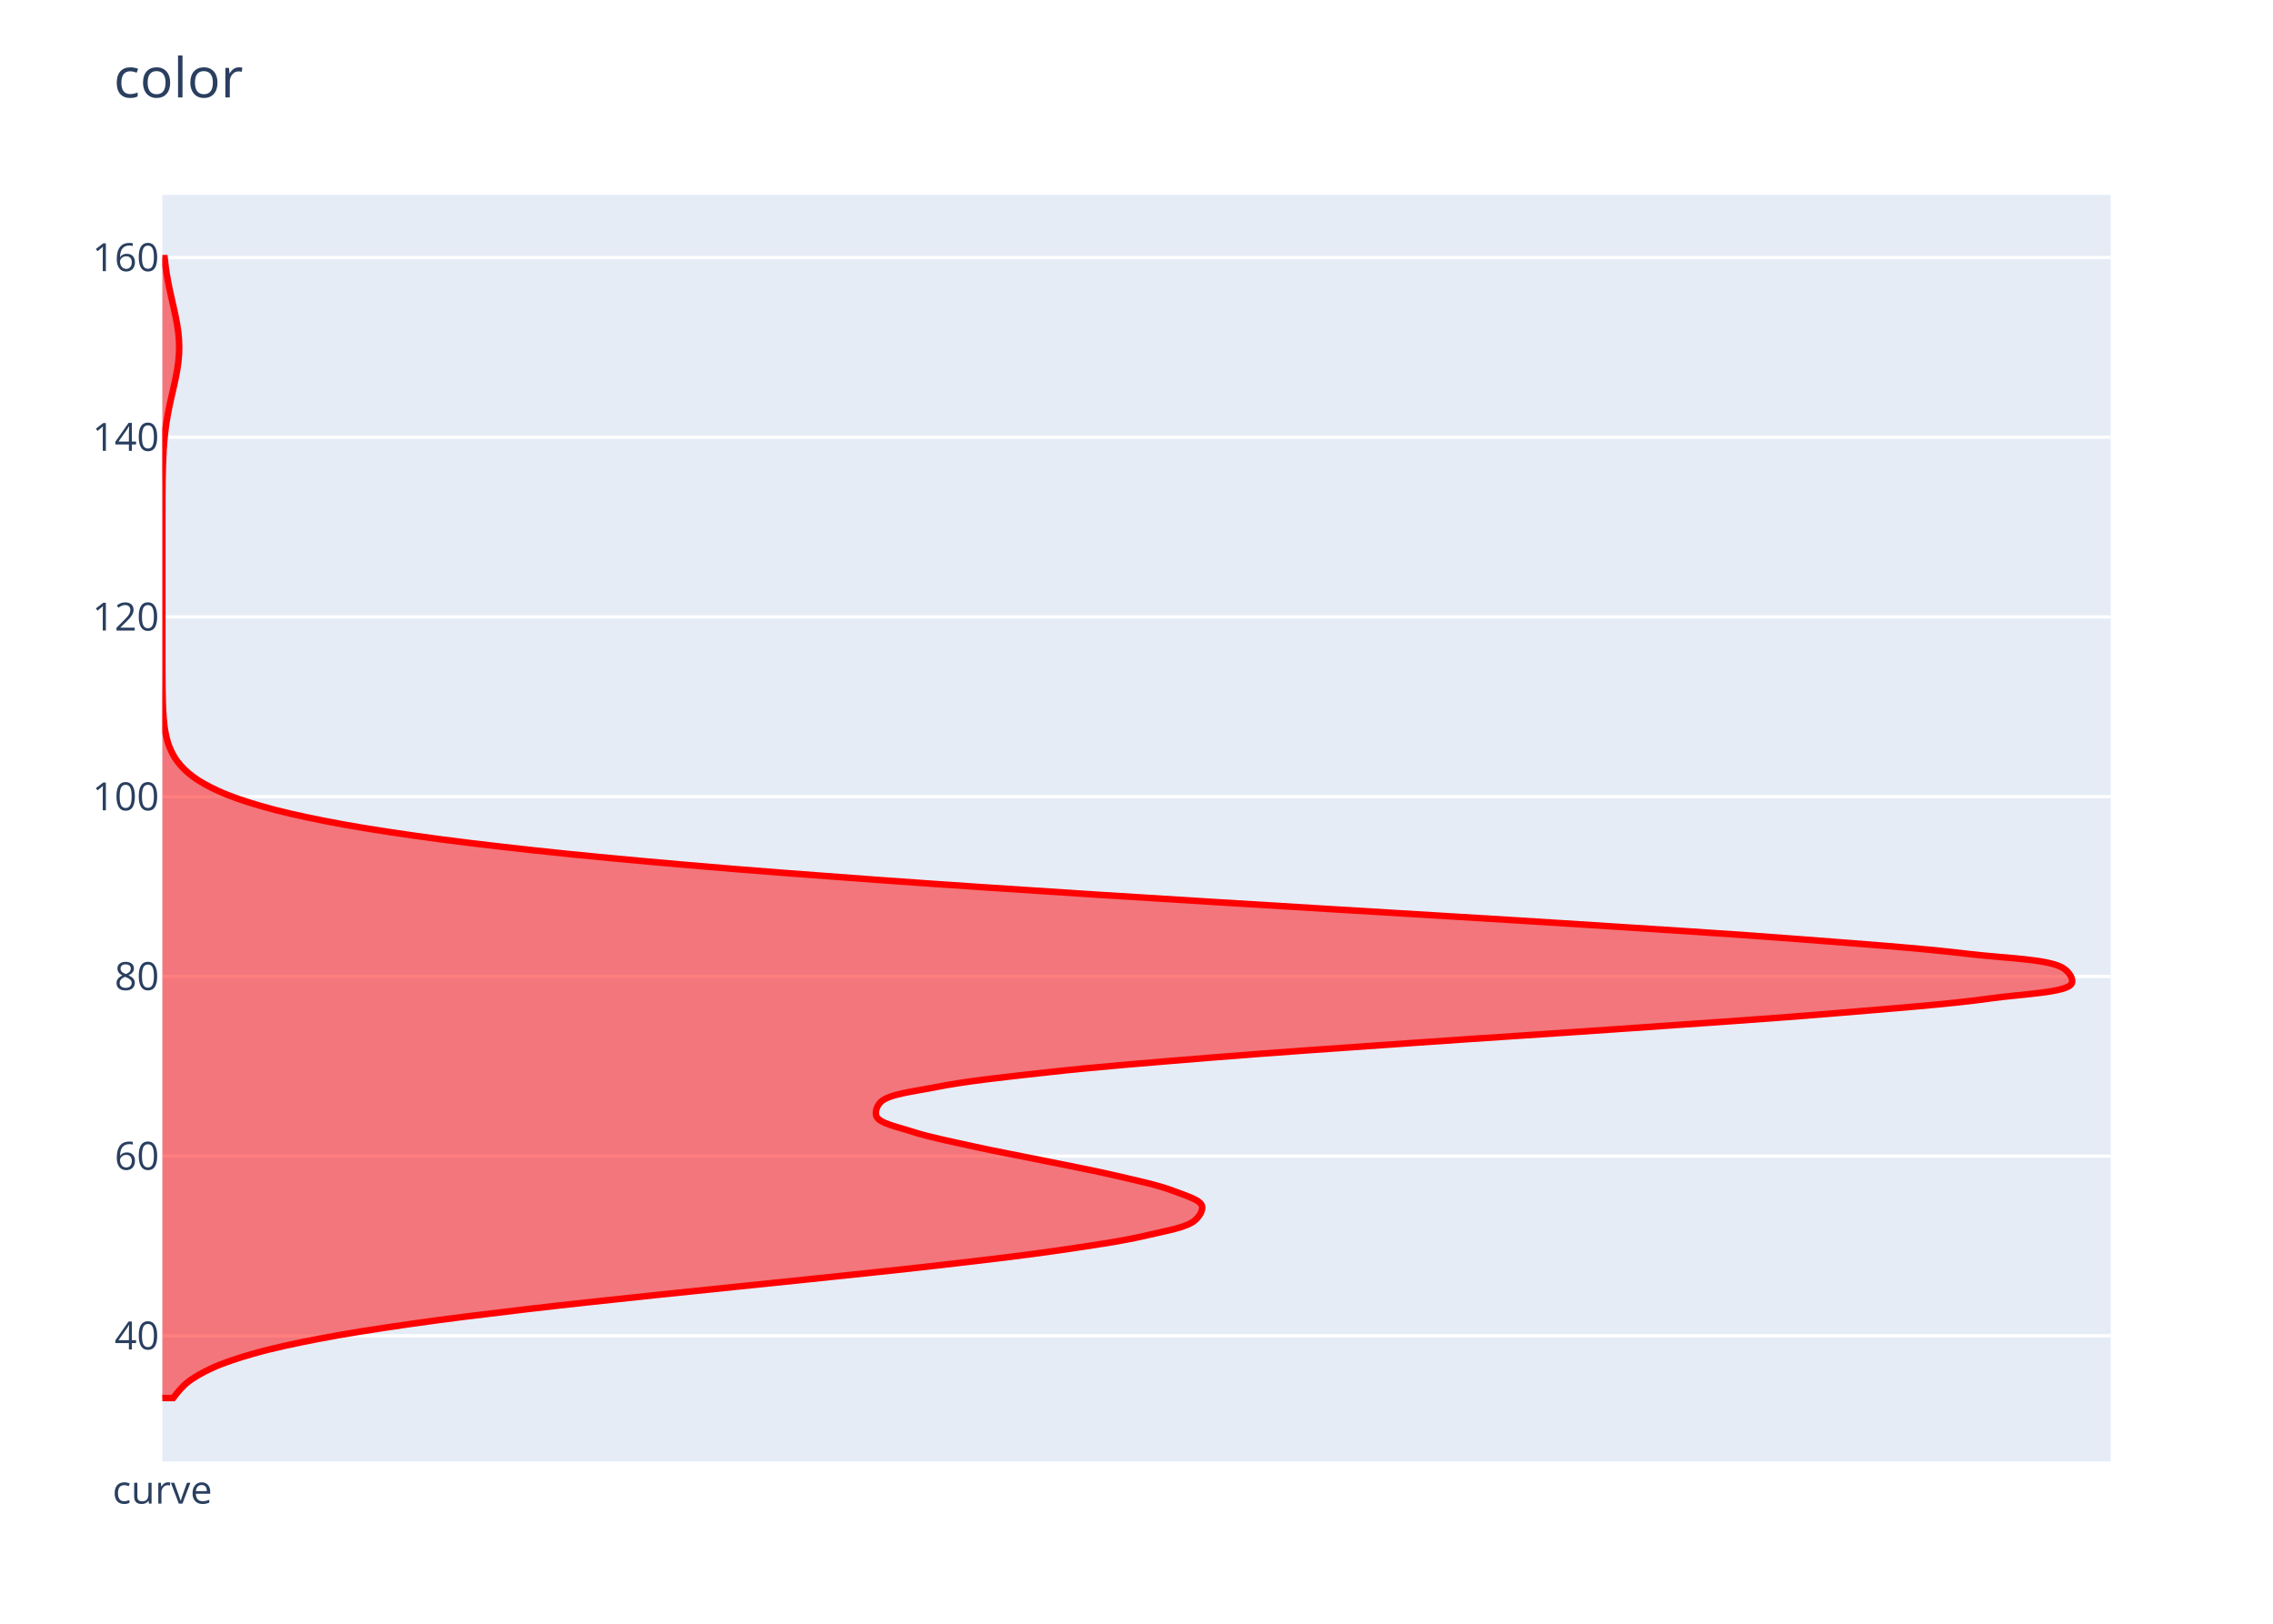
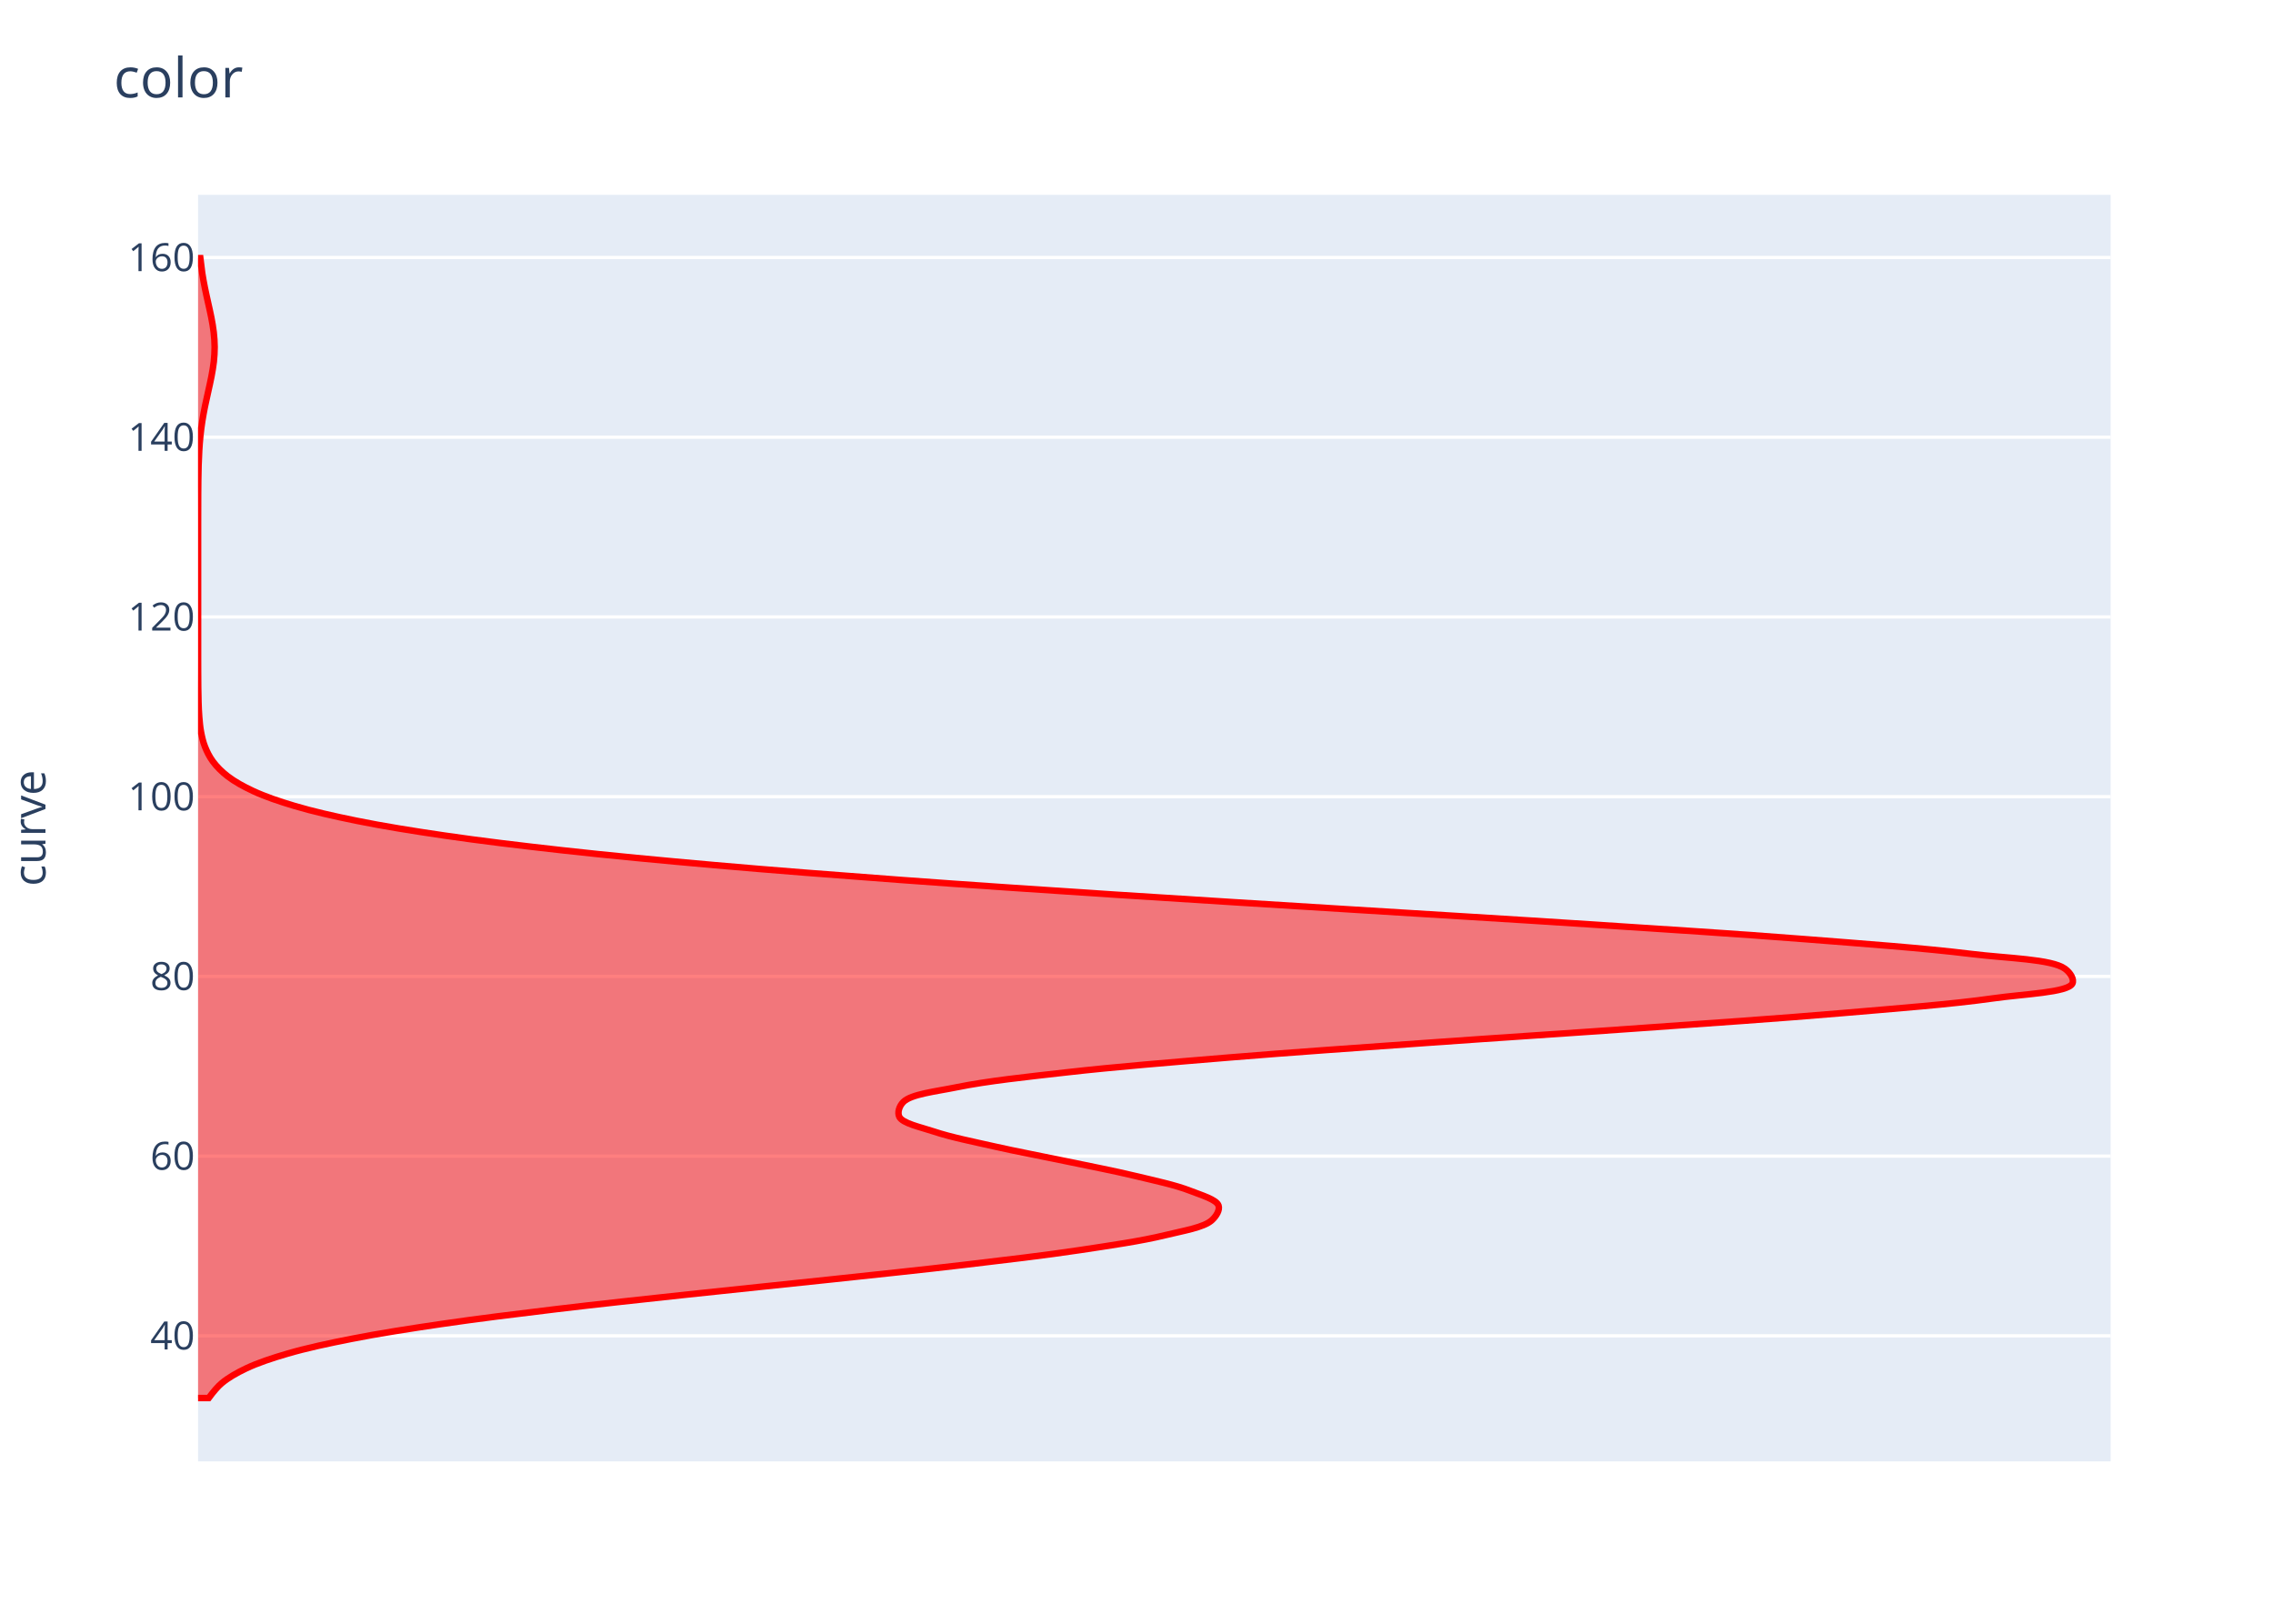
<svg xmlns="http://www.w3.org/2000/svg" class="main-svg" width="700" height="500" viewBox="0 0 700 500">
  <rect x="0" y="0" width="700" height="500" style="fill: rgb(255, 255, 255); fill-opacity: 1;" />
  <defs id="id-1">
    <g class="clips">
      <clipPath id="id-2" class="plotclip">
-         <rect width="600" height="390" />
+         <rect width="589" height="390" />
      </clipPath>
      <clipPath class="axesclip" id="id-3">
-         <rect x="50" y="0" width="600" height="500" />
+         <rect x="61" y="0" width="589" height="500" />
      </clipPath>
      <clipPath class="axesclip" id="id-4">
        <rect x="0" y="60" width="700" height="390" />
      </clipPath>
      <clipPath class="axesclip" id="id-5">
-         <rect x="50" y="60" width="600" height="390" />
+         <rect x="61" y="60" width="589" height="390" />
      </clipPath>
    </g>
    <g class="gradients" />
  </defs>
  <g class="bglayer">
-     <rect class="bg" x="50" y="60" width="600" height="390" style="fill: rgb(229, 236, 246); fill-opacity: 1; stroke-width: 0;" />
+     <rect class="bg" x="61" y="60" width="589" height="390" style="fill: rgb(229, 236, 246); fill-opacity: 1; stroke-width: 0;" />
  </g>
  <g class="layer-below">
    <g class="imagelayer" />
    <g class="shapelayer" />
  </g>
  <g class="cartesianlayer">
    <g class="subplot xy">
      <g class="layer-subplot">
        <g class="shapelayer" />
        <g class="imagelayer" />
      </g>
      <g class="gridlayer">
        <g class="x" />
        <g class="y">
-           <path class="ygrid crisp" transform="translate(0,411.34)" d="M50,0h600" style="stroke: rgb(255, 255, 255); stroke-opacity: 1; stroke-width: 1px;" />
-           <path class="ygrid crisp" transform="translate(0,356)" d="M50,0h600" style="stroke: rgb(255, 255, 255); stroke-opacity: 1; stroke-width: 1px;" />
-           <path class="ygrid crisp" transform="translate(0,300.66)" d="M50,0h600" style="stroke: rgb(255, 255, 255); stroke-opacity: 1; stroke-width: 1px;" />
-           <path class="ygrid crisp" transform="translate(0,245.32)" d="M50,0h600" style="stroke: rgb(255, 255, 255); stroke-opacity: 1; stroke-width: 1px;" />
-           <path class="ygrid crisp" transform="translate(0,189.97)" d="M50,0h600" style="stroke: rgb(255, 255, 255); stroke-opacity: 1; stroke-width: 1px;" />
-           <path class="ygrid crisp" transform="translate(0,134.63)" d="M50,0h600" style="stroke: rgb(255, 255, 255); stroke-opacity: 1; stroke-width: 1px;" />
-           <path class="ygrid crisp" transform="translate(0,79.29)" d="M50,0h600" style="stroke: rgb(255, 255, 255); stroke-opacity: 1; stroke-width: 1px;" />
+           <path class="ygrid crisp" transform="translate(0,411.34)" d="M61,0h589" style="stroke: rgb(255, 255, 255); stroke-opacity: 1; stroke-width: 1px;" />
+           <path class="ygrid crisp" transform="translate(0,356)" d="M61,0h589" style="stroke: rgb(255, 255, 255); stroke-opacity: 1; stroke-width: 1px;" />
+           <path class="ygrid crisp" transform="translate(0,300.66)" d="M61,0h589" style="stroke: rgb(255, 255, 255); stroke-opacity: 1; stroke-width: 1px;" />
+           <path class="ygrid crisp" transform="translate(0,245.32)" d="M61,0h589" style="stroke: rgb(255, 255, 255); stroke-opacity: 1; stroke-width: 1px;" />
+           <path class="ygrid crisp" transform="translate(0,189.97)" d="M61,0h589" style="stroke: rgb(255, 255, 255); stroke-opacity: 1; stroke-width: 1px;" />
+           <path class="ygrid crisp" transform="translate(0,134.63)" d="M61,0h589" style="stroke: rgb(255, 255, 255); stroke-opacity: 1; stroke-width: 1px;" />
+           <path class="ygrid crisp" transform="translate(0,79.29)" d="M61,0h589" style="stroke: rgb(255, 255, 255); stroke-opacity: 1; stroke-width: 1px;" />
        </g>
      </g>
      <g class="zerolinelayer" />
      <path class="xlines-below" />
      <path class="ylines-below" />
      <g class="overlines-below" />
      <g class="xaxislayer-below" />
      <g class="yaxislayer-below" />
      <g class="overaxes-below" />
-       <g class="plot" transform="translate(50,60)" clip-path="url('#id-2')">
+       <g class="plot" transform="translate(61,60)" clip-path="url('#id-2')">
        <g class="violinlayer mlayer">
          <g class="trace violins" style="opacity: 1;">
-             <path class="violin" d="M0,370.5L3.33,370.5Q5.71,367.34 7.41,365.94C9.46,364.25 12.09,362.77 15.06,361.38C18.75,359.65 23.23,358.21 28.08,356.82C34,355.12 40.87,353.68 48.14,352.27C56.7,350.61 66.3,349.15 76.26,347.71C87.48,346.09 99.72,344.62 112.13,343.15C125.5,341.57 139.73,340.09 153.84,338.59C168.36,337.05 183.45,335.57 198.03,334.03C212.32,332.52 226.87,331.05 240.46,329.47C253.04,328.01 265.63,326.57 276.78,324.92C286.35,323.5 295.87,322.16 303.36,320.36C309.01,319 315.39,318.04 317.97,315.8C319.45,314.52 320.59,312.58 320.14,311.24C319.5,309.36 314.78,308.04 311.24,306.68C306.53,304.87 300.15,303.56 294.06,302.12C287.23,300.5 279.55,299.07 272.21,297.56C264.78,296.03 256.89,294.6 249.75,293.01C243.18,291.55 236.27,290.21 230.9,288.45C226.7,287.08 220.98,285.95 219.98,283.89C219.35,282.59 219.96,280.6 221.24,279.33C223.7,276.89 231.48,276.11 238.15,274.77C247.53,272.89 259.89,271.61 272.45,270.21C287.69,268.51 305.34,267.11 323.15,265.66C342.95,264.05 364.62,262.59 385.91,261.1C407.96,259.55 431.23,258.09 453.24,256.54C474.42,255.05 496.21,253.62 515.58,251.98C532.52,250.55 549.89,249.27 563.16,247.42C572.81,246.07 586.62,245.66 588,242.86C588.62,241.6 587.42,239.57 585.68,238.31C581.49,235.27 567.48,235.11 556.24,233.75C541.34,231.95 522.56,230.62 504.03,229.19C482.96,227.56 459.52,226.11 436.43,224.63C412.19,223.07 386.68,221.59 361.88,220.07C337.19,218.55 312.07,217.06 287.98,215.51C264.92,214.02 242.01,212.53 220.3,210.95C200.14,209.48 180.46,208 162.02,206.4C145.33,204.95 129.26,203.47 114.37,201.84C101.21,200.4 88.67,198.93 77.22,197.28C67.32,195.86 58,194.39 49.63,192.72C42.56,191.31 35.98,189.85 30.21,188.16C25.43,186.76 21.04,185.3 17.32,183.6C14.26,182.2 11.52,180.73 9.3,179.05C7.43,177.64 5.87,176.11 4.65,174.49C3.56,173.05 2.79,171.49 2.16,169.93C1.56,168.44 1.22,166.9 0.92,165.37C0.62,163.86 0.49,162.33 0.36,160.81C0.23,159.29 0.18,157.77 0.13,156.25C0.08,154.73 0.06,153.21 0.04,151.69C0.02,150.17 0.02,148.66 0.01,147.14C0,145.62 0,144.1 0,142.58C0,141.06 0,139.54 0,138.02C0,136.5 0,134.98 0,133.46C0,131.94 0,130.42 0,128.9C0,127.38 0,125.86 0,124.34C0,122.82 0,121.31 0,119.79C0,118.27 0,116.75 0,115.23C0,113.71 0,112.19 0,110.67C0,109.15 0,107.63 0,106.11C0,104.59 0,103.07 0,101.55C0,100.03 0.01,98.51 0.01,96.99C0.01,95.47 0.01,93.96 0.02,92.44C0.03,90.92 0.04,89.4 0.06,87.88C0.08,86.36 0.11,84.84 0.16,83.32C0.21,81.8 0.27,80.28 0.36,78.76C0.46,77.24 0.57,75.72 0.73,74.2C0.89,72.68 1.09,71.16 1.33,69.64C1.57,68.12 1.86,66.6 2.17,65.08C2.48,63.56 2.85,62.05 3.19,60.53C3.53,59.01 3.9,57.49 4.19,55.97C4.48,54.45 4.76,52.93 4.93,51.41C5.1,49.89 5.19,48.37 5.19,46.85C5.19,45.33 5.07,43.81 4.9,42.29C4.72,40.77 4.43,39.25 4.14,37.73C3.85,36.21 3.47,34.7 3.14,33.18C2.8,31.66 2.44,30.14 2.13,28.62C1.82,27.1 1.53,25.58 1.29,24.06Q1.05,22.54 0.7,19.5L0,19.5" style="vector-effect: non-scaling-stroke; stroke-width: 2px; stroke: rgb(255, 0, 0); stroke-opacity: 1; fill: rgb(255, 0, 0); fill-opacity: 0.5;" />
+             <path class="violin" d="M0,370.5L3.27,370.5Q5.6,367.34 7.27,365.94C9.28,364.25 11.87,362.77 14.79,361.38C18.41,359.66 22.8,358.21 27.56,356.82C33.37,355.12 40.12,353.68 47.26,352.27C55.66,350.61 65.09,349.15 74.87,347.71C85.88,346.09 97.89,344.62 110.08,343.15C123.21,341.57 137.17,340.09 151.02,338.59C165.27,337.05 180.09,335.57 194.4,334.03C208.43,332.52 222.71,331.05 236.05,329.47C248.4,328.01 260.77,326.57 271.71,324.92C281.1,323.5 290.45,322.16 297.8,320.36C303.34,319 309.61,318.02 312.14,315.8C313.6,314.51 314.72,312.58 314.27,311.24C313.64,309.37 309.01,308.04 305.54,306.68C300.91,304.87 294.64,303.56 288.66,302.12C281.96,300.5 274.42,299.07 267.22,297.56C259.92,296.03 252.18,294.6 245.17,293.01C238.72,291.55 231.93,290.21 226.66,288.45C222.54,287.08 216.94,285.94 215.95,283.89C215.32,282.58 215.92,280.6 217.19,279.33C219.61,276.9 227.23,276.11 233.78,274.77C242.99,272.89 255.12,271.61 267.46,270.21C282.42,268.51 299.75,267.11 317.23,265.66C336.67,264.05 357.94,262.59 378.84,261.1C400.48,259.55 423.33,258.09 444.93,256.54C465.72,255.05 487.11,253.62 506.13,251.98C522.76,250.55 539.81,249.27 552.84,247.42C562.31,246.07 575.84,245.64 577.22,242.86C577.84,241.6 576.66,239.57 574.94,238.31C570.82,235.3 557.07,235.11 546.04,233.75C531.41,231.95 512.98,230.62 494.79,229.19C474.1,227.56 451.09,226.11 428.43,224.63C404.63,223.07 379.58,221.59 355.24,220.07C331.01,218.55 306.35,217.06 282.7,215.51C260.06,214.02 237.57,212.53 216.26,210.95C196.47,209.48 177.15,208 159.05,206.4C142.67,204.95 126.88,203.47 112.27,201.84C99.35,200.4 87.04,198.93 75.8,197.28C66.09,195.86 56.93,194.39 48.72,192.72C41.78,191.31 35.32,189.85 29.66,188.16C24.97,186.76 20.66,185.3 17,183.6C14,182.2 11.31,180.72 9.13,179.05C7.29,177.64 5.77,176.1 4.57,174.49C3.5,173.04 2.74,171.49 2.12,169.93C1.53,168.44 1.19,166.9 0.9,165.37C0.61,163.86 0.49,162.33 0.36,160.81C0.23,159.29 0.18,157.77 0.13,156.25C0.08,154.73 0.06,153.21 0.04,151.69C0.02,150.17 0.02,148.66 0.01,147.14C0,145.62 0,144.1 0,142.58C0,141.06 0,139.54 0,138.02C0,136.5 0,134.98 0,133.46C0,131.94 0,130.42 0,128.9C0,127.38 0,125.86 0,124.34C0,122.82 0,121.31 0,119.79C0,118.27 0,116.75 0,115.23C0,113.71 0,112.19 0,110.67C0,109.15 0,107.63 0,106.11C0,104.59 0,103.07 0,101.55C0,100.03 0.01,98.51 0.01,96.99C0.01,95.47 0.01,93.96 0.02,92.44C0.03,90.92 0.04,89.4 0.06,87.88C0.08,86.36 0.1,84.84 0.15,83.32C0.2,81.8 0.26,80.28 0.35,78.76C0.44,77.24 0.55,75.72 0.71,74.2C0.87,72.68 1.06,71.16 1.3,69.64C1.54,68.12 1.83,66.6 2.13,65.08C2.44,63.56 2.8,62.05 3.13,60.53C3.46,59.01 3.82,57.49 4.11,55.97C4.39,54.45 4.67,52.93 4.84,51.41C5,49.89 5.1,48.37 5.1,46.85C5.1,45.33 4.98,43.81 4.81,42.29C4.64,40.77 4.36,39.25 4.07,37.73C3.78,36.21 3.41,34.7 3.08,33.18C2.75,31.66 2.39,30.14 2.09,28.62C1.79,27.1 1.5,25.58 1.27,24.06Q1.04,22.54 0.69,19.5L0,19.5" style="vector-effect: non-scaling-stroke; stroke-width: 2px; stroke: rgb(255, 0, 0); stroke-opacity: 1; fill: rgb(255, 0, 0); fill-opacity: 0.5;" />
          </g>
        </g>
      </g>
      <g class="overplot" />
      <path class="xlines-above crisp" d="M0,0" style="fill: none;" />
      <path class="ylines-above crisp" d="M0,0" style="fill: none;" />
      <g class="overlines-above" />
      <g class="xaxislayer-above">
        <g class="xtick">
-           <text text-anchor="middle" x="0" y="463" transform="translate(50,0)" style="font-family: 'Open Sans', verdana, arial, sans-serif; font-size: 12px; fill: rgb(42, 63, 95); fill-opacity: 1; white-space: pre;">
- curve</text>
+           <text text-anchor="middle" x="0" y="463" transform="translate(61,0)" style="font-family: 'Open Sans', verdana, arial, sans-serif; font-size: 12px; fill: rgb(42, 63, 95); fill-opacity: 1; white-space: pre;">
+ </text>
        </g>
      </g>
      <g class="yaxislayer-above">
        <g class="ytick">
-           <text text-anchor="end" x="49" y="4.2" transform="translate(0,411.34)" style="font-family: 'Open Sans', verdana, arial, sans-serif; font-size: 12px; fill: rgb(42, 63, 95); fill-opacity: 1; white-space: pre;">
+           <text text-anchor="end" x="60" y="4.2" transform="translate(0,411.34)" style="font-family: 'Open Sans', verdana, arial, sans-serif; font-size: 12px; fill: rgb(42, 63, 95); fill-opacity: 1; white-space: pre;">
40</text>
        </g>
        <g class="ytick">
-           <text text-anchor="end" x="49" y="4.2" transform="translate(0,356)" style="font-family: 'Open Sans', verdana, arial, sans-serif; font-size: 12px; fill: rgb(42, 63, 95); fill-opacity: 1; white-space: pre;">
+           <text text-anchor="end" x="60" y="4.2" transform="translate(0,356)" style="font-family: 'Open Sans', verdana, arial, sans-serif; font-size: 12px; fill: rgb(42, 63, 95); fill-opacity: 1; white-space: pre;">
60</text>
        </g>
        <g class="ytick">
-           <text text-anchor="end" x="49" y="4.2" transform="translate(0,300.66)" style="font-family: 'Open Sans', verdana, arial, sans-serif; font-size: 12px; fill: rgb(42, 63, 95); fill-opacity: 1; white-space: pre;">
+           <text text-anchor="end" x="60" y="4.2" transform="translate(0,300.66)" style="font-family: 'Open Sans', verdana, arial, sans-serif; font-size: 12px; fill: rgb(42, 63, 95); fill-opacity: 1; white-space: pre;">
80</text>
        </g>
        <g class="ytick">
-           <text text-anchor="end" x="49" y="4.2" transform="translate(0,245.32)" style="font-family: 'Open Sans', verdana, arial, sans-serif; font-size: 12px; fill: rgb(42, 63, 95); fill-opacity: 1; white-space: pre;">
+           <text text-anchor="end" x="60" y="4.2" transform="translate(0,245.32)" style="font-family: 'Open Sans', verdana, arial, sans-serif; font-size: 12px; fill: rgb(42, 63, 95); fill-opacity: 1; white-space: pre;">
100</text>
        </g>
        <g class="ytick">
-           <text text-anchor="end" x="49" y="4.2" transform="translate(0,189.97)" style="font-family: 'Open Sans', verdana, arial, sans-serif; font-size: 12px; fill: rgb(42, 63, 95); fill-opacity: 1; white-space: pre;">
+           <text text-anchor="end" x="60" y="4.2" transform="translate(0,189.97)" style="font-family: 'Open Sans', verdana, arial, sans-serif; font-size: 12px; fill: rgb(42, 63, 95); fill-opacity: 1; white-space: pre;">
120</text>
        </g>
        <g class="ytick">
-           <text text-anchor="end" x="49" y="4.2" transform="translate(0,134.63)" style="font-family: 'Open Sans', verdana, arial, sans-serif; font-size: 12px; fill: rgb(42, 63, 95); fill-opacity: 1; white-space: pre;">
+           <text text-anchor="end" x="60" y="4.2" transform="translate(0,134.63)" style="font-family: 'Open Sans', verdana, arial, sans-serif; font-size: 12px; fill: rgb(42, 63, 95); fill-opacity: 1; white-space: pre;">
140</text>
        </g>
        <g class="ytick">
-           <text text-anchor="end" x="49" y="4.2" transform="translate(0,79.29)" style="font-family: 'Open Sans', verdana, arial, sans-serif; font-size: 12px; fill: rgb(42, 63, 95); fill-opacity: 1; white-space: pre;">
+           <text text-anchor="end" x="60" y="4.2" transform="translate(0,79.29)" style="font-family: 'Open Sans', verdana, arial, sans-serif; font-size: 12px; fill: rgb(42, 63, 95); fill-opacity: 1; white-space: pre;">
160</text>
        </g>
      </g>
      <g class="overaxes-above" />
    </g>
  </g>
  <g class="polarlayer" />
  <g class="ternarylayer" />
  <g class="geolayer" />
  <g class="funnelarealayer" />
  <g class="pielayer" />
  <g class="treemaplayer" />
  <g class="sunburstlayer" />
  <g class="glimages" />
  <defs id="id-6">
    <g class="clips" />
  </defs>
  <g class="layer-above">
    <g class="imagelayer" />
    <g class="shapelayer" />
  </g>
  <g class="infolayer">
    <g class="g-gtitle">
      <text class="gtitle" x="35" y="30" text-anchor="start" dy="0em" style="font-family: 'Open Sans', verdana, arial, sans-serif; font-size: 17px; fill: rgb(42, 63, 95); opacity: 1; font-weight: normal; white-space: pre;">
color</text>
    </g>
    <g class="g-xtitle" />
-     <g class="g-ytitle" />
+     <g class="g-ytitle" transform="translate(1.69043,0)">
+       <text class="ytitle" transform="rotate(-90,12.30938,255)" x="12.309" y="255" text-anchor="middle" style="font-family: 'Open Sans', verdana, arial, sans-serif; font-size: 14px; fill: rgb(42, 63, 95); opacity: 1; font-weight: normal; white-space: pre;">
+ curve</text>
+     </g>
  </g>
</svg>
